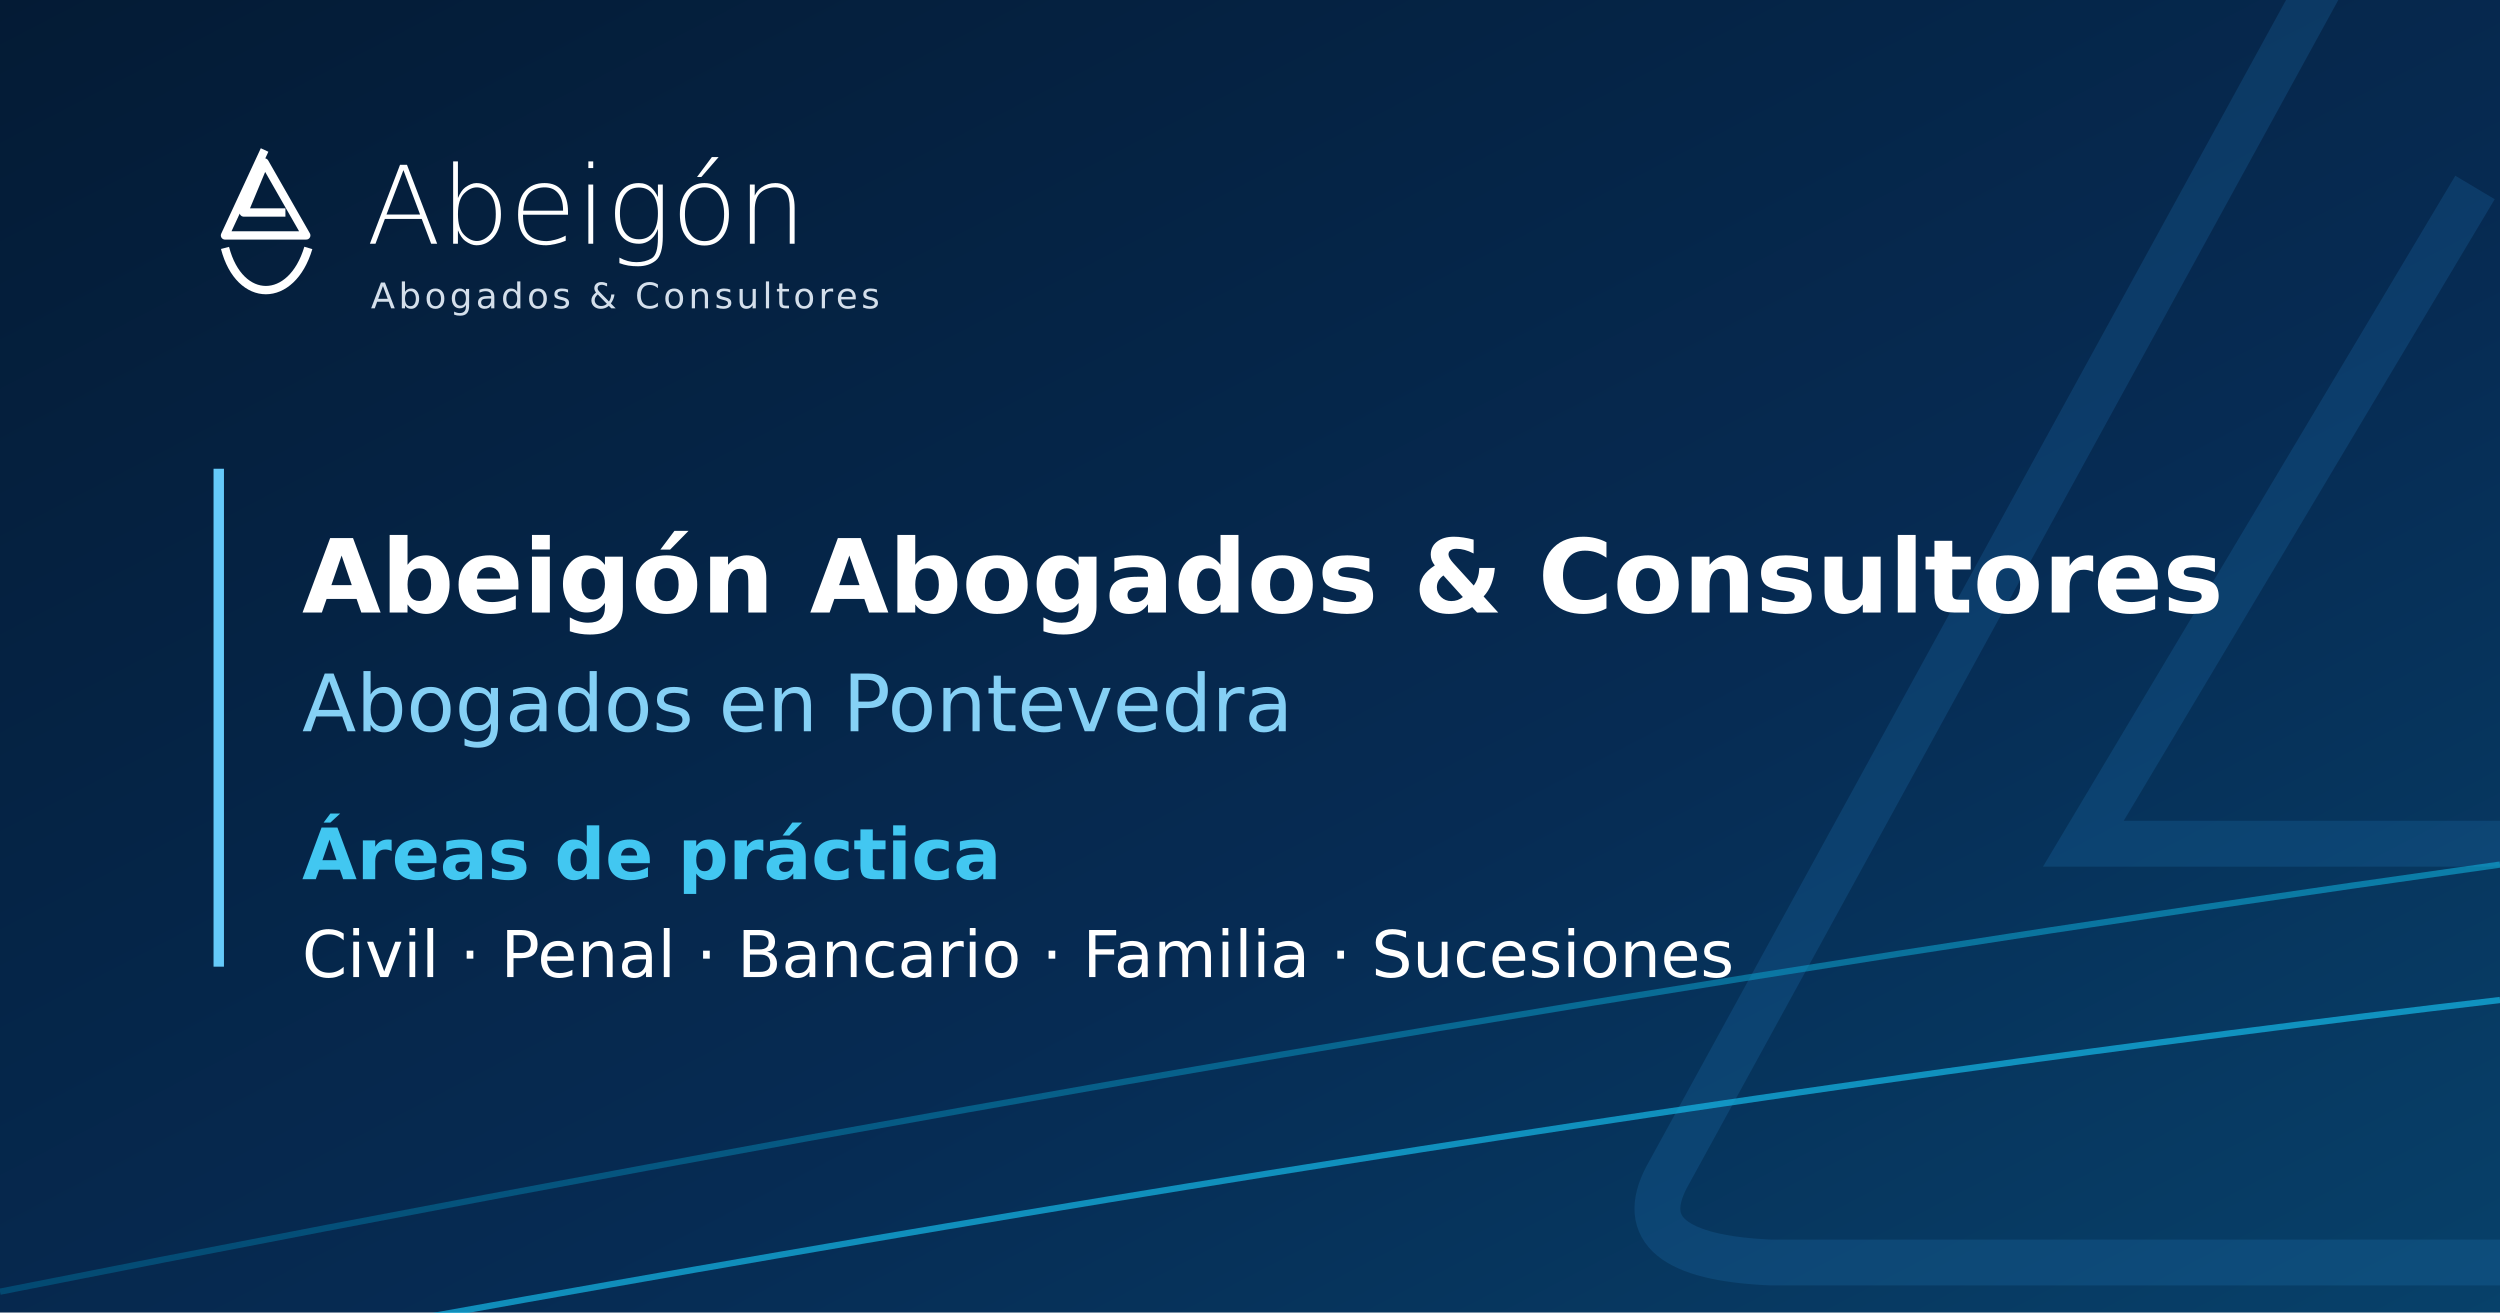
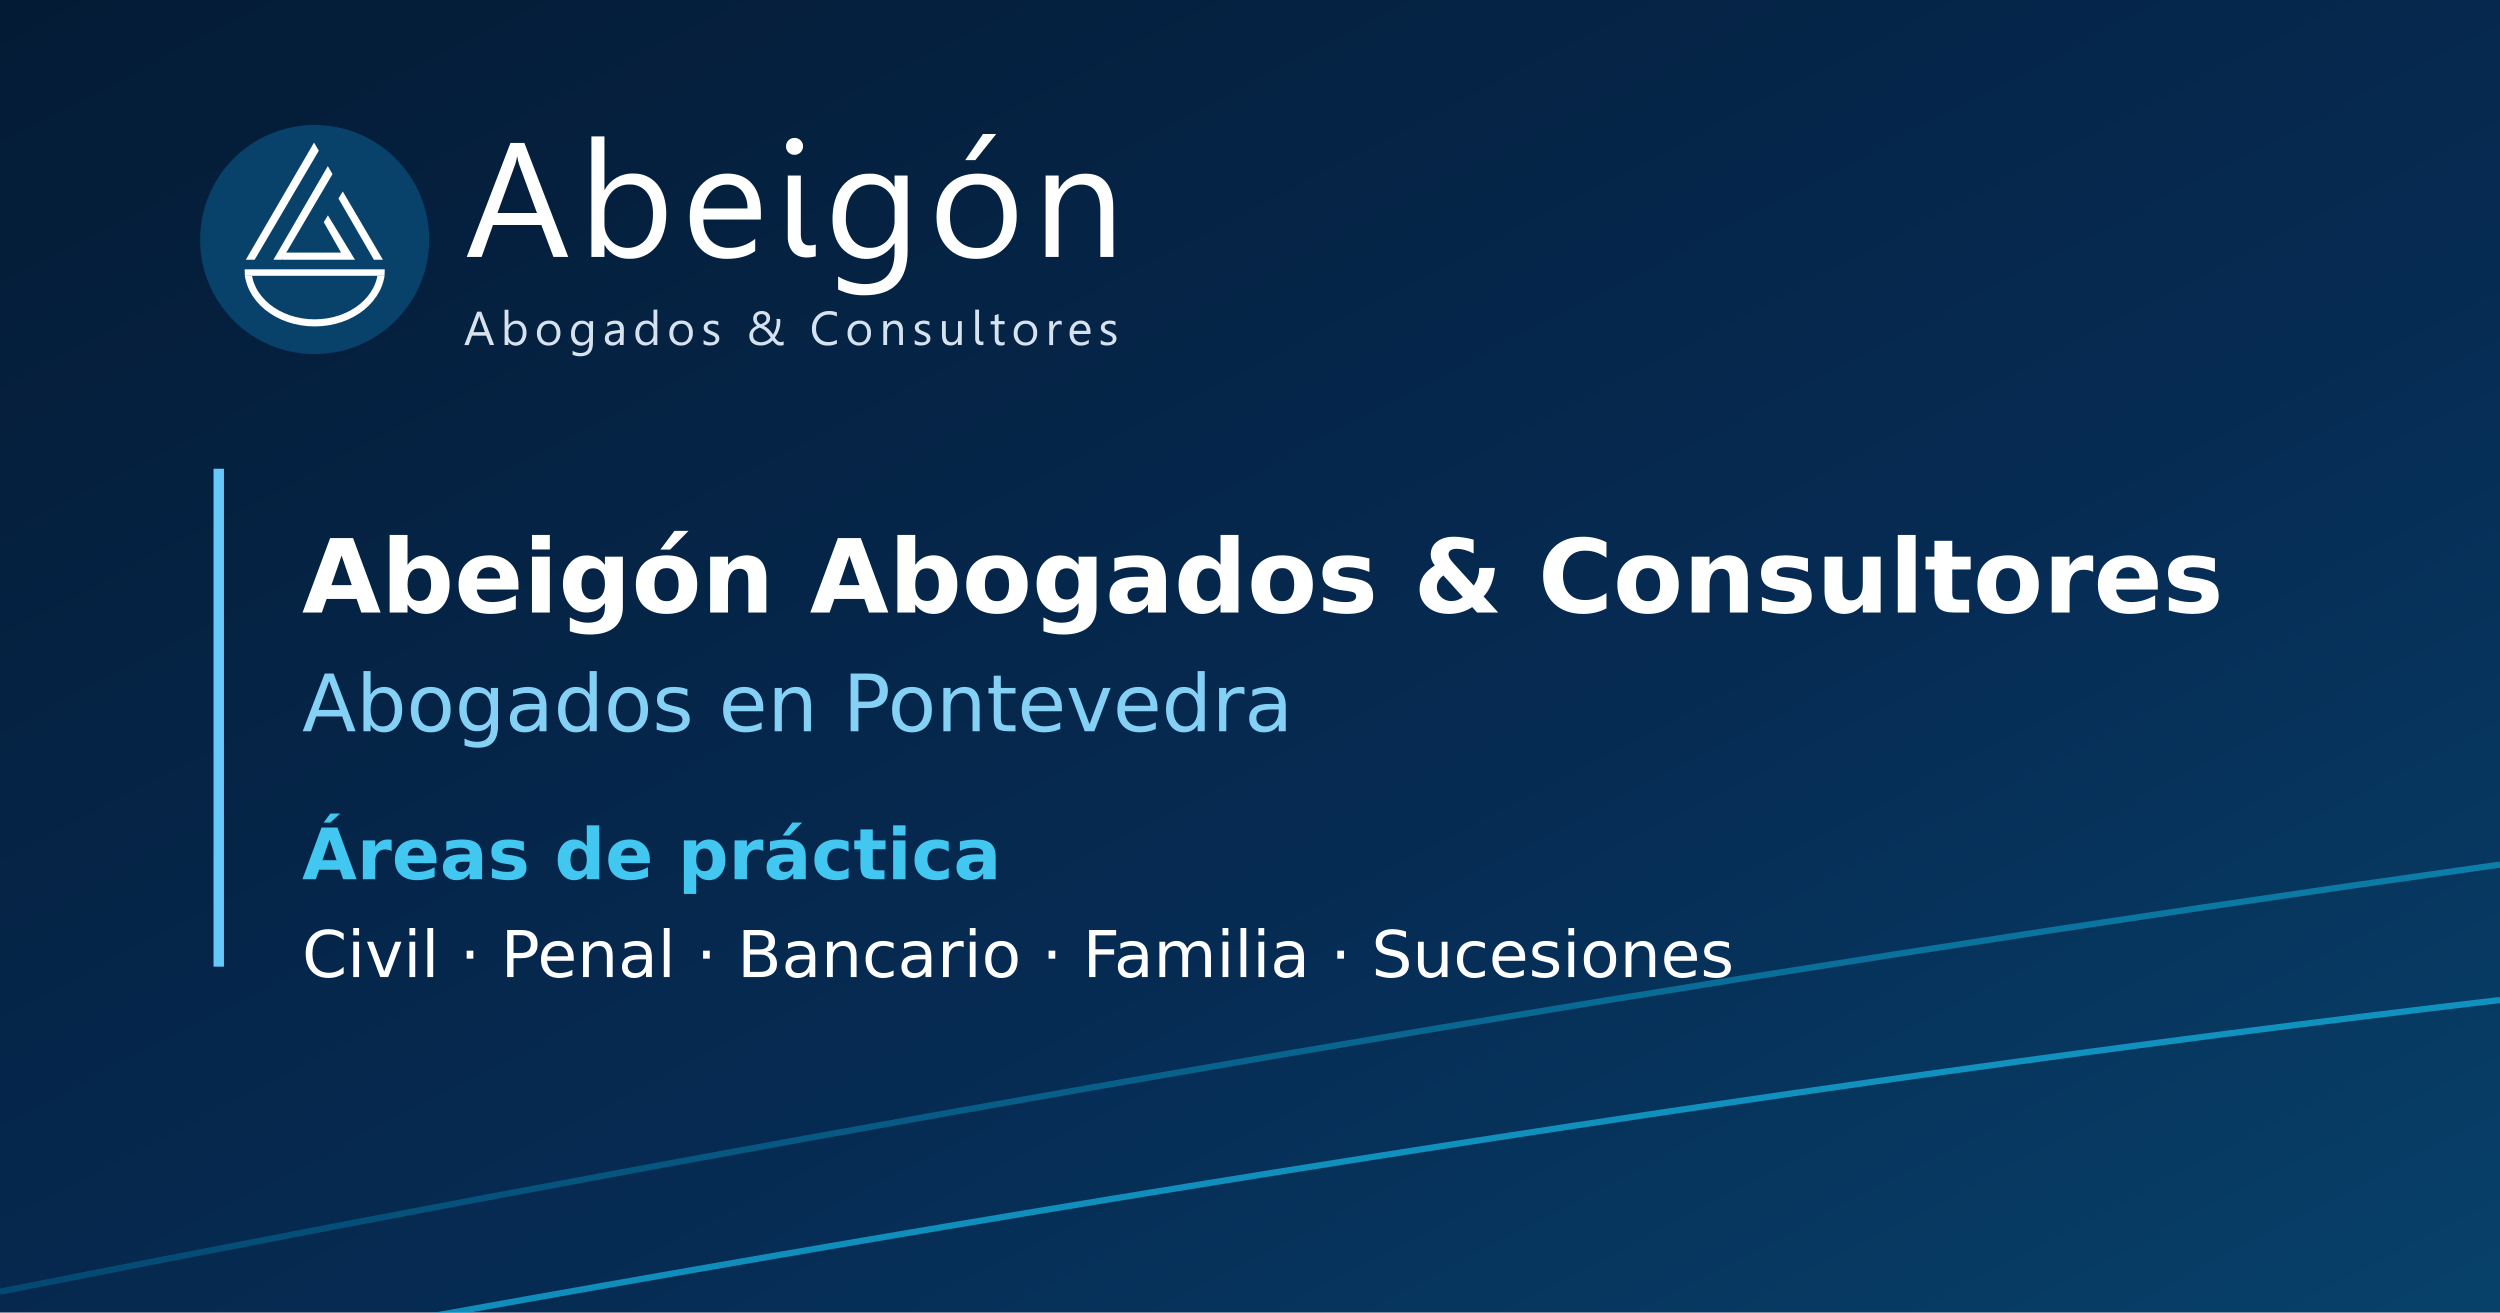
<svg xmlns="http://www.w3.org/2000/svg" width="1200" height="630" viewBox="0 0 1200 630">
  <defs>
    <linearGradient id="bg" x1="0" x2="1" y1="0" y2="1">
      <stop offset="0" stop-color="#041b35" />
      <stop offset=".6" stop-color="#062b53" />
      <stop offset="1" stop-color="#07416a" />
    </linearGradient>
    <linearGradient id="wave" x1="0" x2="1">
      <stop stop-color="#00648e" />
      <stop offset="1" stop-color="#10b9e5" />
    </linearGradient>
  </defs>
  <rect width="1200" height="630" fill="url(#bg)" />
-   <g opacity=".18" fill="none" stroke="#298bd2" stroke-width="22">
-     <path d="M1140 -55 L800 565 Q780 603 850 606 H1270" />
-     <path d="M1188 90 L1000 405 H1310" />
-   </g>
  <path d="M0 620 Q630 495 1200 415" fill="none" stroke="url(#wave)" stroke-width="3" opacity=".55" />
  <path d="M0 670 Q690 540 1200 480" fill="none" stroke="#14b8e7" stroke-width="3" opacity=".7" />
-   <g transform="translate(105 72)" fill="none" stroke="#fff" stroke-width="4" stroke-linejoin="round">
-     <path d="M22 0 L3 41 L42 41 L22 6 L12 30 L32 30" />
-     <path d="M3 47 C10 74 35 74 43 47" />
-   </g>
-   <text x="176" y="117" fill="white" font-size="52" font-weight="300" font-family="DejaVu Sans, sans-serif">Abeigón</text>
-   <text x="178" y="148" fill="#d4dfeb" font-size="17" letter-spacing="1.7" font-family="DejaVu Sans, sans-serif">Abogados &amp; Consultores</text>
+   <svg x="96" y="60" width="440" height="111" viewBox="0 0 337.56 85.17">
+     <defs>
+       <clipPath id="3c7aca42-7257-42ae-9470-91e457fdf954" transform="translate(0 -2.4)">
+         <rect x="11.09" y="57.94" width="69.04" height="23.66" style="fill:none" />
+       </clipPath>
+     </defs>
+     <path d="M135.6,51h-5.45l-4.45-11.78H107.88L103.69,51H98.21L114.33,9h5.1ZM124.08,34.8l-6.59-17.9a17.09,17.09,0,0,1-.64-2.81h-.12a15.73,15.73,0,0,1-.67,2.81l-6.53,17.9Z" transform="translate(0 -2.4)" style="fill:#ffffff" />
+     <path d="M149.05,46.67h-.12V51h-4.8V6.59h4.8V26.28h.12a11.36,11.36,0,0,1,10.37-6,11,11,0,0,1,9,4q3.27,4,3.27,10.8,0,7.53-3.66,12.06a12.19,12.19,0,0,1-10,4.53A9.87,9.87,0,0,1,149.05,46.67Zm-.12-12.1v4.19a8.92,8.92,0,0,0,2.42,6.31,8.62,8.62,0,0,0,13-.75Q166.81,41,166.81,35q0-5-2.31-7.85a7.66,7.66,0,0,0-6.27-2.84,8.51,8.51,0,0,0-6.74,2.92A10.7,10.7,0,0,0,148.94,34.57Z" transform="translate(0 -2.4)" style="fill:#ffffff" />
+     <path d="M206.52,37.21H185.34q.12,5,2.7,7.73a9.29,9.29,0,0,0,7.09,2.72,14.74,14.74,0,0,0,9.32-3.34v4.51q-4,2.87-10.46,2.87t-10-4.09q-3.63-4.09-3.63-11.5,0-7,4-11.41a12.73,12.73,0,0,1,9.86-4.41q5.89,0,9.11,3.81t3.22,10.58Zm-4.92-4.07a9.78,9.78,0,0,0-2-6.47,6.84,6.84,0,0,0-5.49-2.31,7.76,7.76,0,0,0-5.77,2.43,11,11,0,0,0-2.93,6.36Z" transform="translate(0 -2.4)" style="fill:#ffffff" />
+     <path d="M218.92,13.39a3,3,0,0,1-2.2-.88,3,3,0,0,1-.91-2.23,3.08,3.08,0,0,1,3.11-3.13,3.1,3.1,0,0,1,2.24.89,3,3,0,0,1,.92,2.24,3,3,0,0,1-.92,2.2A3.08,3.08,0,0,1,218.92,13.39Zm2.34,29.24q0,4.13,3.19,4.13a7.71,7.71,0,0,0,2.31-.32v4.34a13.62,13.62,0,0,1-1.48.28,13.78,13.78,0,0,1-1.95.13,7.67,7.67,0,0,1-2.7-.47,5.75,5.75,0,0,1-2.18-1.44A7,7,0,0,1,217,46.86a9.65,9.65,0,0,1-.54-3.38V21h4.8Z" transform="translate(0 -2.4)" style="fill:#ffffff" />
+     <path d="M260.59,48.6q0,16.52-15.82,16.52A21.24,21.24,0,0,1,235,63v-4.8A20,20,0,0,0,244.71,61q11.07,0,11.07-11.78V46h-.12a12.14,12.14,0,0,1-19.32,1.74q-3.41-4-3.41-10.74,0-7.65,3.68-12.16a12.28,12.28,0,0,1,10.06-4.51,9.78,9.78,0,0,1,9,4.86h.12V21h4.8Zm-4.8-11.16V33a8.58,8.58,0,0,0-2.42-6.12,8,8,0,0,0-6-2.55,8.34,8.34,0,0,0-7,3.24q-2.52,3.24-2.52,9.07a12.4,12.4,0,0,0,2.42,8,7.81,7.81,0,0,0,6.4,3,8.36,8.36,0,0,0,6.58-2.87A10.7,10.7,0,0,0,255.79,37.44Z" transform="translate(0 -2.4)" style="fill:#ffffff" />
+     <path d="M285.86,51.71q-6.65,0-10.62-4.2t-4-11.15q0-7.56,4.13-11.81t11.16-4.25q6.71,0,10.47,4.13t3.76,11.46q0,7.18-4.06,11.5T285.86,51.71Zm.35-27.36a9.14,9.14,0,0,0-7.32,3.15q-2.7,3.15-2.7,8.69,0,5.33,2.72,8.41a9.26,9.26,0,0,0,7.29,3.08,8.78,8.78,0,0,0,7.16-3q2.5-3,2.5-8.58t-2.5-8.67A8.74,8.74,0,0,0,286.21,24.35Zm7-18.63-7.68,9.61h-3.72l6.53-9.61Z" transform="translate(0 -2.4)" style="fill:#ffffff" />
+     <path d="M336.38,51h-4.8V33.9q0-9.55-7-9.55a7.56,7.56,0,0,0-6,2.71,10,10,0,0,0-2.36,6.84V51h-4.8V21h4.8v5h.12a10.83,10.83,0,0,1,9.84-5.68q4.92,0,7.53,3.18t2.61,9.18Z" transform="translate(0 -2.4)" style="fill:#ffffff" />
+     <path d="M108.3,83.43h-1.6L105.39,80h-5.23l-1.23,3.46H97.33l4.73-12.32h1.5Zm-3.38-4.75L103,73.43a5,5,0,0,1-.19-.83h0a4.61,4.61,0,0,1-.2.83l-1.92,5.25Z" transform="translate(0 -2.4)" style="fill:#d7e2ef" />
+     <path d="M113.57,82.16h0v1.27h-1.41v-13h1.41v5.78h0a3.33,3.33,0,0,1,3-1.75,3.22,3.22,0,0,1,2.65,1.18,4.87,4.87,0,0,1,1,3.17,5.46,5.46,0,0,1-1.07,3.54,3.58,3.58,0,0,1-2.94,1.33A2.9,2.9,0,0,1,113.57,82.16Zm0-3.55v1.23a2.62,2.62,0,0,0,.71,1.85,2.53,2.53,0,0,0,3.81-.22,4.5,4.5,0,0,0,.73-2.72,3.55,3.55,0,0,0-.68-2.3,2.25,2.25,0,0,0-1.84-.83,2.5,2.5,0,0,0-2,.86A3.14,3.14,0,0,0,113.53,78.61Z" transform="translate(0 -2.4)" style="fill:#d7e2ef" />
+     <path d="M128.35,83.64a4.08,4.08,0,0,1-3.12-1.23,4.57,4.57,0,0,1-1.16-3.27,4.76,4.76,0,0,1,1.21-3.46,4.36,4.36,0,0,1,3.27-1.25,4,4,0,0,1,3.07,1.21,4.81,4.81,0,0,1,1.1,3.36,4.73,4.73,0,0,1-1.19,3.37A4.17,4.17,0,0,1,128.35,83.64Zm.1-8a2.68,2.68,0,0,0-2.15.92,3.79,3.79,0,0,0-.79,2.55,3.59,3.59,0,0,0,.8,2.47,2.72,2.72,0,0,0,2.14.9,2.58,2.58,0,0,0,2.1-.89,3.84,3.84,0,0,0,.73-2.52,3.91,3.91,0,0,0-.73-2.54A2.57,2.57,0,0,0,128.45,75.61Z" transform="translate(0 -2.4)" style="fill:#d7e2ef" />
+     <path d="M144.69,82.73q0,4.85-4.64,4.85A6.24,6.24,0,0,1,137.2,87V85.55a5.86,5.86,0,0,0,2.84.83q3.25,0,3.25-3.46V82h0a3.56,3.56,0,0,1-5.67.51,4.69,4.69,0,0,1-1-3.15,5.48,5.48,0,0,1,1.08-3.57,3.6,3.6,0,0,1,3-1.32,2.87,2.87,0,0,1,2.64,1.43h0V74.63h1.41Zm-1.41-3.27v-1.3a2.52,2.52,0,0,0-.71-1.8,2.33,2.33,0,0,0-1.77-.75,2.45,2.45,0,0,0-2,.95,4.24,4.24,0,0,0-.74,2.66,3.64,3.64,0,0,0,.71,2.35,2.29,2.29,0,0,0,1.88.88,2.45,2.45,0,0,0,1.93-.84A3.14,3.14,0,0,0,143.29,79.45Z" transform="translate(0 -2.4)" style="fill:#d7e2ef" />
+     <path d="M156,83.43h-1.41V82.06h0a3,3,0,0,1-2.71,1.58,2.89,2.89,0,0,1-2.06-.7,2.41,2.41,0,0,1-.74-1.85q0-2.47,2.9-2.87l2.64-.37q0-2.24-1.81-2.24A4.33,4.33,0,0,0,150,76.69V75.25a5.45,5.45,0,0,1,3-.82q3.1,0,3.1,3.28ZM154.64,79l-2.12.29a3.43,3.43,0,0,0-1.48.49,1.4,1.4,0,0,0-.5,1.23A1.34,1.34,0,0,0,151,82a1.78,1.78,0,0,0,1.22.41,2.26,2.26,0,0,0,1.73-.74,2.62,2.62,0,0,0,.68-1.86Z" transform="translate(0 -2.4)" style="fill:#d7e2ef" />
+     <path d="M168.41,83.43H167v-1.5h0a3.55,3.55,0,0,1-5.68.52,4.85,4.85,0,0,1-1-3.22,5.28,5.28,0,0,1,1.1-3.5,3.63,3.63,0,0,1,2.93-1.31A2.82,2.82,0,0,1,167,75.85h0V70.4h1.41Zm-1.41-4v-1.3a2.52,2.52,0,0,0-.71-1.8,2.36,2.36,0,0,0-1.79-.74,2.43,2.43,0,0,0-2,.95,4.14,4.14,0,0,0-.74,2.61,3.73,3.73,0,0,0,.71,2.4,2.32,2.32,0,0,0,1.9.88,2.41,2.41,0,0,0,1.91-.85A3.17,3.17,0,0,0,167,79.45Z" transform="translate(0 -2.4)" style="fill:#d7e2ef" />
+     <path d="M177.14,83.64A4.08,4.08,0,0,1,174,82.4a4.57,4.57,0,0,1-1.16-3.27,4.76,4.76,0,0,1,1.21-3.46,4.36,4.36,0,0,1,3.27-1.25,4,4,0,0,1,3.07,1.21,4.81,4.81,0,0,1,1.1,3.36,4.73,4.73,0,0,1-1.19,3.37A4.17,4.17,0,0,1,177.14,83.64Zm.1-8a2.68,2.68,0,0,0-2.15.92,3.79,3.79,0,0,0-.79,2.55,3.59,3.59,0,0,0,.8,2.47,2.72,2.72,0,0,0,2.14.9,2.58,2.58,0,0,0,2.1-.89,3.84,3.84,0,0,0,.74-2.52,3.91,3.91,0,0,0-.74-2.54A2.56,2.56,0,0,0,177.25,75.61Z" transform="translate(0 -2.4)" style="fill:#d7e2ef" />
+     <path d="M185.45,83.11V81.6a4.18,4.18,0,0,0,2.54.85q1.86,0,1.86-1.24a1.07,1.07,0,0,0-.16-.6,1.56,1.56,0,0,0-.43-.43,3.24,3.24,0,0,0-.64-.34l-.79-.31a10.32,10.32,0,0,1-1-.47,3.12,3.12,0,0,1-.74-.53,2,2,0,0,1-.45-.67,2.39,2.39,0,0,1-.15-.89,2.11,2.11,0,0,1,.28-1.1,2.52,2.52,0,0,1,.76-.8,3.5,3.5,0,0,1,1.08-.49,4.8,4.8,0,0,1,1.25-.16,5,5,0,0,1,2,.39v1.43a4,4,0,0,0-2.23-.64,2.64,2.64,0,0,0-.71.09,1.74,1.74,0,0,0-.54.25,1.17,1.17,0,0,0-.35.39,1,1,0,0,0-.12.5,1.21,1.21,0,0,0,.13.58,1.26,1.26,0,0,0,.37.41,2.79,2.79,0,0,0,.58.33l.78.32a10.86,10.86,0,0,1,1,.46,3.61,3.61,0,0,1,.79.53,2.07,2.07,0,0,1,.5.68,2.21,2.21,0,0,1,.18.92,2.17,2.17,0,0,1-.29,1.13,2.48,2.48,0,0,1-.77.8,3.54,3.54,0,0,1-1.11.47,5.51,5.51,0,0,1-1.32.15A5,5,0,0,1,185.45,83.11Z" transform="translate(0 -2.4)" style="fill:#d7e2ef" />
+     <path d="M213.66,83.63a2.57,2.57,0,0,1-.86-.13,2.5,2.5,0,0,1-.69-.38,4,4,0,0,1-.61-.6q-.3-.35-.62-.8a6.34,6.34,0,0,1-.79.71,5.87,5.87,0,0,1-1,.61,5.91,5.91,0,0,1-2.62.58,5.92,5.92,0,0,1-1.7-.23,3.78,3.78,0,0,1-1.32-.68,3.09,3.09,0,0,1-.85-1.11,3.59,3.59,0,0,1-.31-1.52,3.48,3.48,0,0,1,.75-2.25,5.39,5.39,0,0,1,2.11-1.53,4.83,4.83,0,0,1-.52-.44,3.19,3.19,0,0,1-.46-.58,3.13,3.13,0,0,1-.33-.71,3,3,0,0,1,.12-2.06,2.54,2.54,0,0,1,.67-.88,2.93,2.93,0,0,1,1-.55,4.14,4.14,0,0,1,1.26-.18,3.83,3.83,0,0,1,1.22.18,2.81,2.81,0,0,1,1,.53,2.4,2.4,0,0,1,.62.83,2.75,2.75,0,0,1-.37,2.79,4.57,4.57,0,0,1-1.77,1.17,5.14,5.14,0,0,1,1.07.57,6.4,6.4,0,0,1,.89.75,8.38,8.38,0,0,1,.76.89q.35.47.7,1a7.24,7.24,0,0,0,1-2.14,8.46,8.46,0,0,0,.35-2.45,4.69,4.69,0,0,0,0-.62,5.49,5.49,0,0,0-.11-.57h1.37a2.93,2.93,0,0,1,.08.54l0,.61a7.72,7.72,0,0,1-.16,1.57,10.59,10.59,0,0,1-.44,1.53,10.8,10.8,0,0,1-.64,1.41,11.27,11.27,0,0,1-.77,1.23c.2.27.38.51.55.72a3.57,3.57,0,0,0,.5.51,1.83,1.83,0,0,0,.52.31,1.8,1.8,0,0,0,.61.1,2,2,0,0,0,.52-.07,5.5,5.5,0,0,0,.55-.17v1.31a3.43,3.43,0,0,1-.65.18A3.82,3.82,0,0,1,213.66,83.63Zm-7.21-1.22a4.85,4.85,0,0,0,1.2-.14,4.94,4.94,0,0,0,1-.38,4.51,4.51,0,0,0,.84-.55,6.68,6.68,0,0,0,.69-.66q-.52-.82-1-1.4a8.06,8.06,0,0,0-.89-1,5.49,5.49,0,0,0-1-.72,8,8,0,0,0-1.18-.56,7.55,7.55,0,0,0-1,.48,3.32,3.32,0,0,0-.79.62,2.65,2.65,0,0,0-.52.83A3,3,0,0,0,203.7,80a2.35,2.35,0,0,0,.21,1,2.07,2.07,0,0,0,.59.74,2.58,2.58,0,0,0,.87.45A3.69,3.69,0,0,0,206.45,82.41Zm2.15-8.77a1.54,1.54,0,0,0-1.11-1.52,2,2,0,0,0-.59-.09,1.93,1.93,0,0,0-1.34.46,1.61,1.61,0,0,0-.51,1.24,2,2,0,0,0,.11.66,2.18,2.18,0,0,0,.3.58,2.43,2.43,0,0,0,.45.47,3.08,3.08,0,0,0,.55.35,4.53,4.53,0,0,0,1.62-.88A1.67,1.67,0,0,0,208.6,73.63Z" transform="translate(0 -2.4)" style="fill:#d7e2ef" />
+     <path d="M234.55,82.92a7.23,7.23,0,0,1-3.4.72,5.49,5.49,0,0,1-4.21-1.69,6.25,6.25,0,0,1-1.58-4.44,6.55,6.55,0,0,1,1.78-4.78,6,6,0,0,1,4.51-1.82,7.22,7.22,0,0,1,2.9.51v1.54a5.9,5.9,0,0,0-2.92-.74,4.48,4.48,0,0,0-3.44,1.42,5.34,5.34,0,0,0-1.32,3.79A5.08,5.08,0,0,0,228.1,81a4.2,4.2,0,0,0,3.24,1.34,6.07,6.07,0,0,0,3.21-.82Z" transform="translate(0 -2.4)" style="fill:#d7e2ef" />
+     <path d="M242.75,83.64a4.08,4.08,0,0,1-3.12-1.23,4.57,4.57,0,0,1-1.16-3.27,4.75,4.75,0,0,1,1.21-3.46A4.35,4.35,0,0,1,243,74.43,4,4,0,0,1,246,75.64a4.81,4.81,0,0,1,1.1,3.36,4.73,4.73,0,0,1-1.19,3.37A4.17,4.17,0,0,1,242.75,83.64Zm.1-8a2.68,2.68,0,0,0-2.15.92,3.79,3.79,0,0,0-.79,2.55,3.59,3.59,0,0,0,.8,2.47,2.72,2.72,0,0,0,2.14.9,2.58,2.58,0,0,0,2.1-.89,3.84,3.84,0,0,0,.74-2.52A3.91,3.91,0,0,0,245,76.5,2.56,2.56,0,0,0,242.85,75.61Z" transform="translate(0 -2.4)" style="fill:#d7e2ef" />
+     <path d="M258.89,83.43h-1.41v-5q0-2.8-2-2.8a2.22,2.22,0,0,0-1.75.79,3,3,0,0,0-.69,2v5h-1.41v-8.8H253v1.46h0a3.17,3.17,0,0,1,2.89-1.67,2.69,2.69,0,0,1,2.21.93,4.15,4.15,0,0,1,.76,2.69Z" transform="translate(0 -2.4)" style="fill:#d7e2ef" />
+     <path d="M263.21,83.11V81.6a4.18,4.18,0,0,0,2.54.85q1.86,0,1.86-1.24a1.07,1.07,0,0,0-.16-.6,1.56,1.56,0,0,0-.43-.43,3.24,3.24,0,0,0-.64-.34l-.79-.31a10.32,10.32,0,0,1-1-.47,3.12,3.12,0,0,1-.74-.53,2,2,0,0,1-.45-.67,2.39,2.39,0,0,1-.15-.89,2.11,2.11,0,0,1,.28-1.1,2.52,2.52,0,0,1,.76-.8,3.5,3.5,0,0,1,1.08-.49,4.8,4.8,0,0,1,1.25-.16,5,5,0,0,1,2,.39v1.43a4,4,0,0,0-2.23-.64,2.64,2.64,0,0,0-.71.09,1.74,1.74,0,0,0-.54.25,1.17,1.17,0,0,0-.35.39,1,1,0,0,0-.12.5,1.21,1.21,0,0,0,.13.58,1.26,1.26,0,0,0,.37.41,2.79,2.79,0,0,0,.58.33l.78.32a10.86,10.86,0,0,1,1,.46,3.61,3.61,0,0,1,.79.53,2.07,2.07,0,0,1,.5.68,2.21,2.21,0,0,1,.18.92,2.17,2.17,0,0,1-.29,1.13,2.48,2.48,0,0,1-.77.8,3.54,3.54,0,0,1-1.11.47,5.51,5.51,0,0,1-1.32.15A5,5,0,0,1,263.21,83.11Z" transform="translate(0 -2.4)" style="fill:#d7e2ef" />
+     <path d="M280.53,83.43h-1.41V82h0a2.89,2.89,0,0,1-2.72,1.6q-3.15,0-3.15-3.75V74.63h1.4v5q0,2.78,2.13,2.78a2.16,2.16,0,0,0,1.7-.76,2.91,2.91,0,0,0,.67-2V74.63h1.41Z" transform="translate(0 -2.4)" style="fill:#d7e2ef" />
+     <path d="M286.89,81q0,1.21.94,1.21a2.26,2.26,0,0,0,.68-.09v1.27l-.43.08a4,4,0,0,1-.57,0,2.25,2.25,0,0,1-.79-.14,1.7,1.7,0,0,1-.64-.42,2,2,0,0,1-.43-.71,2.82,2.82,0,0,1-.16-1V70.4h1.41Z" transform="translate(0 -2.4)" style="fill:#d7e2ef" />
+     <path d="M296.31,83.35a2.72,2.72,0,0,1-1.32.28q-2.31,0-2.31-2.58V75.83h-1.51v-1.2h1.51V72.48L294.1,72v2.6h2.22v1.2H294.1v5a2.06,2.06,0,0,0,.3,1.26,1.2,1.2,0,0,0,1,.38,1.48,1.48,0,0,0,.92-.29Z" transform="translate(0 -2.4)" style="fill:#d7e2ef" />
+     <path d="M303.94,83.64a4.08,4.08,0,0,1-3.12-1.23,4.57,4.57,0,0,1-1.16-3.27,4.75,4.75,0,0,1,1.21-3.46,4.35,4.35,0,0,1,3.27-1.25,4,4,0,0,1,3.07,1.21,4.81,4.81,0,0,1,1.1,3.36,4.73,4.73,0,0,1-1.19,3.37A4.17,4.17,0,0,1,303.94,83.64Zm.1-8a2.68,2.68,0,0,0-2.15.92,3.79,3.79,0,0,0-.79,2.55,3.59,3.59,0,0,0,.8,2.47,2.72,2.72,0,0,0,2.14.9,2.58,2.58,0,0,0,2.1-.89,3.84,3.84,0,0,0,.74-2.52,3.91,3.91,0,0,0-.74-2.54A2.56,2.56,0,0,0,304,75.61Z" transform="translate(0 -2.4)" style="fill:#d7e2ef" />
+     <path d="M317.36,76.06a1.72,1.72,0,0,0-1.07-.28,1.8,1.8,0,0,0-1.51.85,3.94,3.94,0,0,0-.61,2.32v4.49h-1.41v-8.8h1.41v1.81h0a3.07,3.07,0,0,1,.92-1.45,2.1,2.1,0,0,1,1.38-.52,2.3,2.3,0,0,1,.84.12Z" transform="translate(0 -2.4)" style="fill:#d7e2ef" />
+     <path d="M327.93,79.38h-6.21a3.29,3.29,0,0,0,.79,2.27,2.73,2.73,0,0,0,2.08.8,4.33,4.33,0,0,0,2.73-1V82.8a5.11,5.11,0,0,1-3.07.84,3.72,3.72,0,0,1-2.93-1.2,4.91,4.91,0,0,1-1.07-3.37,4.81,4.81,0,0,1,1.16-3.35,3.73,3.73,0,0,1,2.89-1.29A3.31,3.31,0,0,1,327,75.54a4.66,4.66,0,0,1,.95,3.1Zm-1.44-1.19a2.87,2.87,0,0,0-.59-1.9,2,2,0,0,0-1.61-.68,2.28,2.28,0,0,0-1.69.71,3.25,3.25,0,0,0-.86,1.87Z" transform="translate(0 -2.4)" style="fill:#d7e2ef" />
+     <path d="M331.73,83.11V81.6a4.18,4.18,0,0,0,2.54.85q1.86,0,1.86-1.24a1.07,1.07,0,0,0-.16-.6,1.56,1.56,0,0,0-.43-.43,3.24,3.24,0,0,0-.64-.34l-.79-.31a10.32,10.32,0,0,1-1-.47,3.12,3.12,0,0,1-.74-.53,2,2,0,0,1-.45-.67,2.39,2.39,0,0,1-.15-.89,2.11,2.11,0,0,1,.28-1.1,2.52,2.52,0,0,1,.76-.8,3.5,3.5,0,0,1,1.08-.49,4.8,4.8,0,0,1,1.25-.16,5,5,0,0,1,2,.39v1.43a4,4,0,0,0-2.23-.64,2.64,2.64,0,0,0-.71.09,1.74,1.74,0,0,0-.54.25,1.17,1.17,0,0,0-.35.39,1,1,0,0,0-.12.5,1.21,1.21,0,0,0,.13.58,1.26,1.26,0,0,0,.37.41,2.79,2.79,0,0,0,.58.33l.78.32a10.86,10.86,0,0,1,1,.46,3.61,3.61,0,0,1,.79.53,2.07,2.07,0,0,1,.5.68,2.21,2.21,0,0,1,.18.92,2.17,2.17,0,0,1-.29,1.13,2.48,2.48,0,0,1-.77.8,3.54,3.54,0,0,1-1.11.47,5.51,5.51,0,0,1-1.32.15A5,5,0,0,1,331.73,83.11Z" transform="translate(0 -2.4)" style="fill:#d7e2ef" />
+     <path d="M84.39,44.58A42.19,42.19,0,1,1,42.17,2.4,42.19,42.19,0,0,1,84.39,44.58Z" transform="translate(0 -2.4)" style="fill:#084169" />
+     <polygon points="16.85 49.63 20.1 49.63 43.73 9.47 41.97 6.47 16.85 49.63" style="fill:#fff" />
+     <polygon points="57.06 49.63 30.29 49.63 30.48 47 51.93 47 45.56 35.79 47.09 33.28 57.06 49.63" style="fill:#fff" />
+     <polyline points="52.56 24.47 50.97 27.07 64.02 49.63 67.34 49.63" style="fill:#fff" />
+     <polygon points="27.02 49.63 30.2 49.63 48.78 18.08 47.05 15.14 27.02 49.63" style="fill:#fff" />
+     <polyline points="68.02 53.15 67.94 55.54 16.5 55.54 16.42 53.15" style="fill:#fff" />
+     <g style="clip-path:url(#3c7aca42-7257-42ae-9470-91e457fdf954)">
+       <path d="M66.85,55.28c0,11-11,20-24.63,20s-24.62-8.93-24.62-20,11-19.95,24.62-19.95S66.85,44.27,66.85,55.28Z" transform="translate(0 -2.4)" style="fill:none;stroke:#fff;stroke-miterlimit:10;stroke-width:2.611px" />
+     </g>
+     <path d="M40.52,5.08" transform="translate(0 -2.4)" style="fill:none;stroke:#fff;stroke-miterlimit:10;stroke-width:0.273px" />
+     <path d="M67.34,51" transform="translate(0 -2.4)" style="fill:none;stroke:#fff;stroke-miterlimit:10;stroke-width:0.273px" />
+   </svg>
  <path d="M105 225 V464" stroke="#65cafa" stroke-width="5" />
  <text x="145" y="294" fill="white" font-size="49" font-weight="bold" font-family="DejaVu Sans, sans-serif">Abeigón Abogados &amp; Consultores</text>
  <text x="145" y="351" fill="#85d0f5" font-size="38" font-family="DejaVu Sans, sans-serif">Abogados en Pontevedra</text>
  <text x="145" y="422" fill="#42c7f1" font-size="34" font-weight="bold" font-family="DejaVu Sans, sans-serif">Áreas de práctica</text>
  <text x="145" y="469" fill="white" font-size="31" font-family="DejaVu Sans, sans-serif">Civil · Penal · Bancario · Familia · Sucesiones</text>
</svg>
